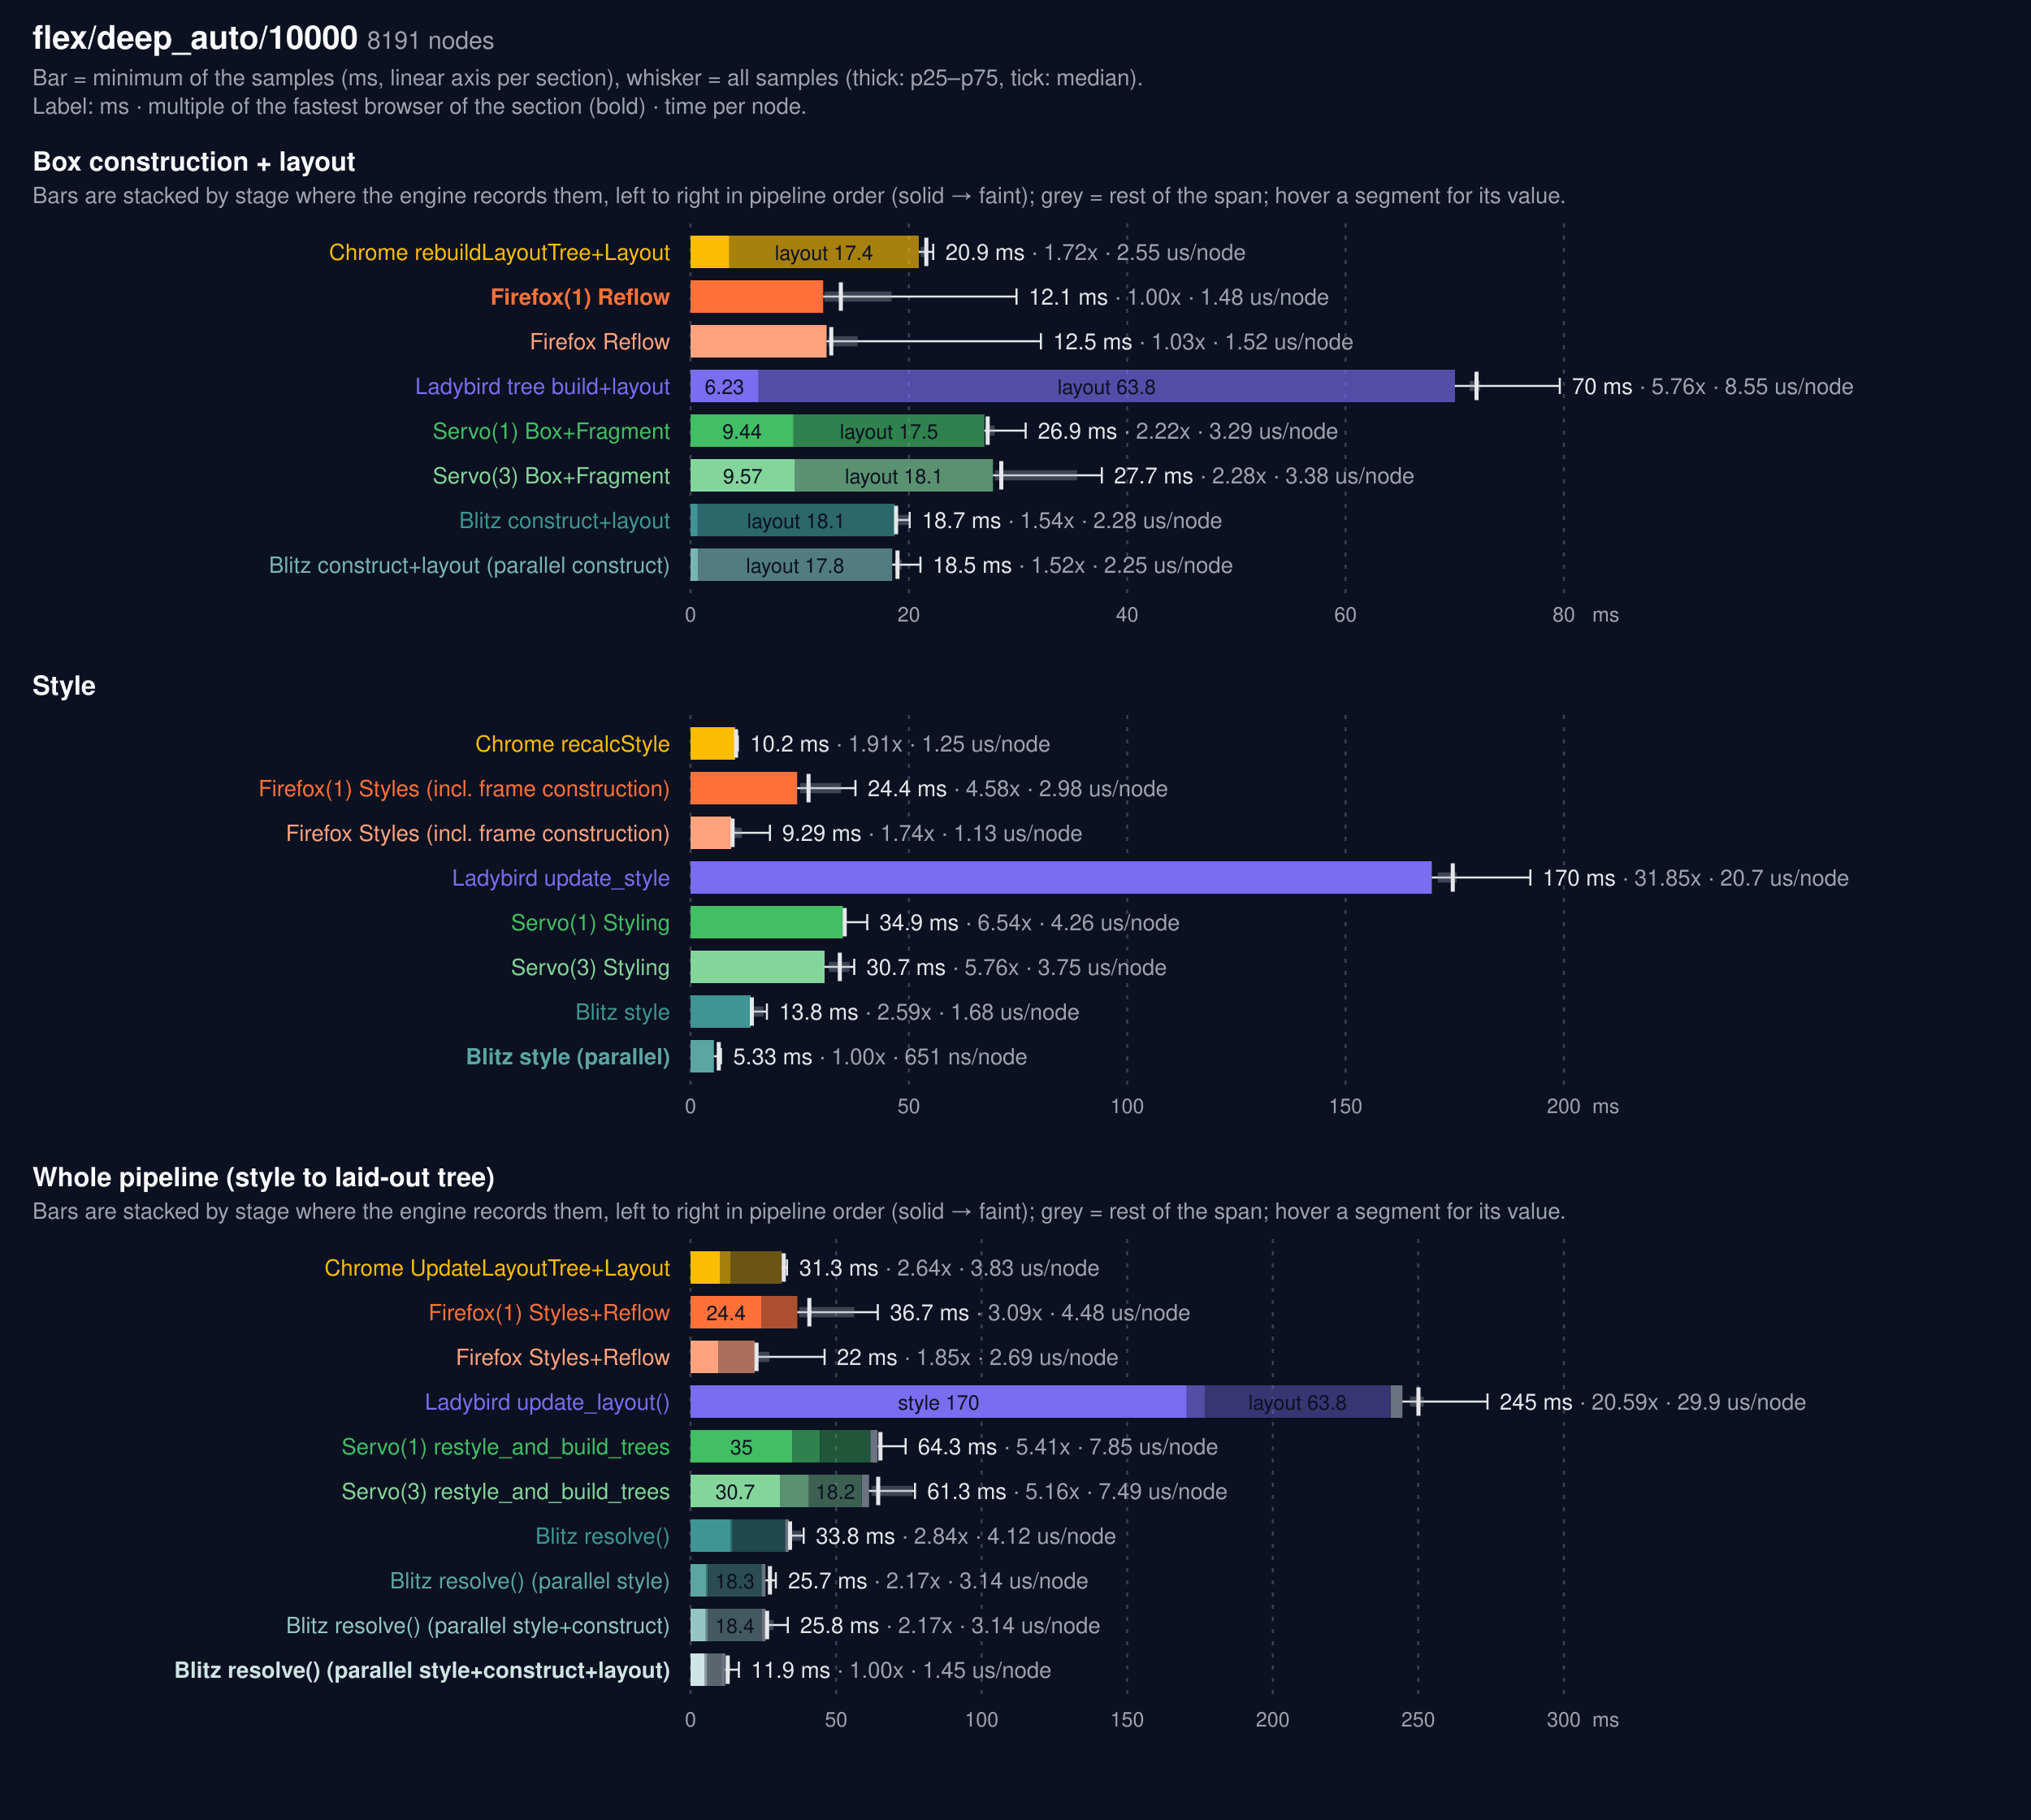
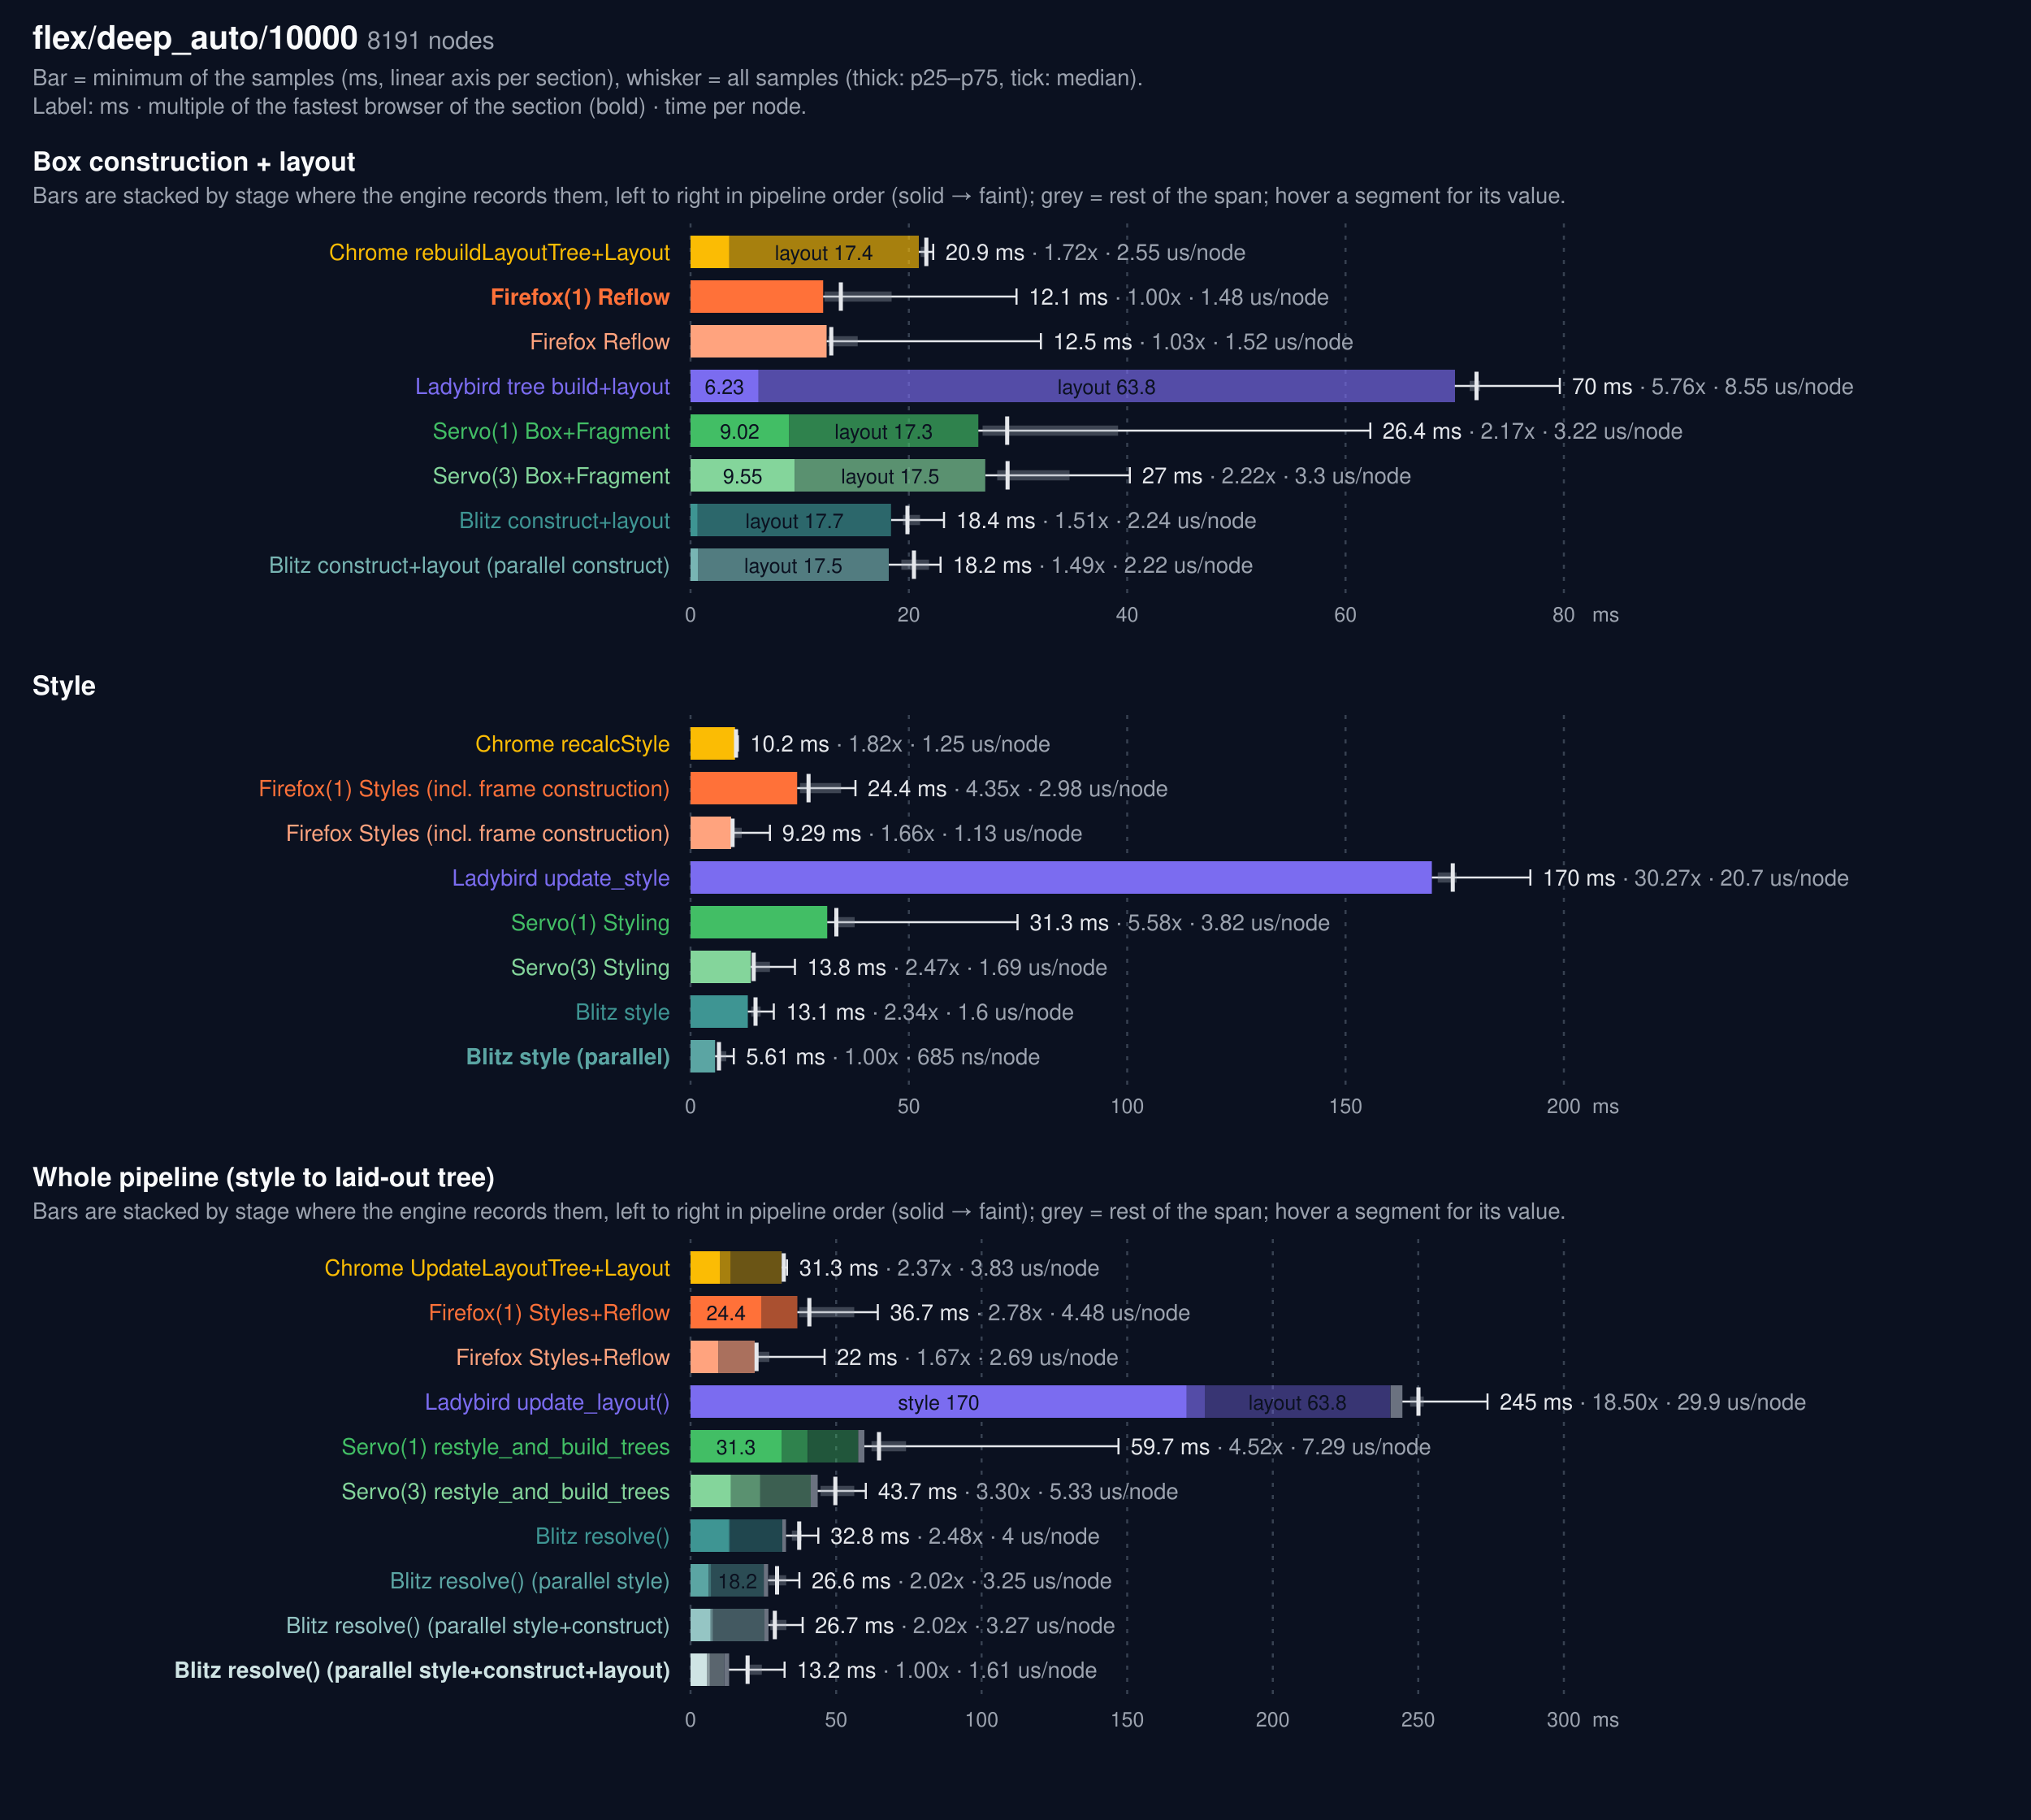
<svg xmlns="http://www.w3.org/2000/svg" width="1000" height="896" viewBox="0 0 1000 896" font-family="system-ui, -apple-system, Segoe UI, Helvetica, Arial, sans-serif">
  <rect width="1000" height="896" fill="#0b1120" />
  <text x="16" y="24" fill="#f9fafb" font-size="16" font-weight="600">flex/deep_auto/10000 <tspan fill="#9ca3af" font-size="12" font-weight="400">8191 nodes</tspan>
  </text>
  <text x="16" y="42" fill="#9ca3af" font-size="11">Bar = minimum of the samples (ms, linear axis per section), whisker = all samples (thick: p25–p75, tick: median).</text>
  <text x="16" y="56" fill="#9ca3af" font-size="11">Label: ms · multiple of the fastest browser of the section (bold) · time per node.</text>
  <text x="16" y="84" fill="#f9fafb" font-size="13" font-weight="600">Box construction + layout</text>
  <text x="16" y="100" fill="#9ca3af" font-size="11">Bars are stacked by stage where the engine records them, left to right in pipeline order (solid → faint); grey = rest of the span; hover a segment for its value.</text>
  <line x1="340.0" x2="340.0" y1="110" y2="292" stroke="#374151" stroke-dasharray="2 4" />
  <text x="340.0" y="306" fill="#9ca3af" font-size="10" text-anchor="middle">0</text>
  <line x1="447.5" x2="447.5" y1="110" y2="292" stroke="#374151" stroke-dasharray="2 4" />
  <text x="447.5" y="306" fill="#9ca3af" font-size="10" text-anchor="middle">20</text>
  <line x1="555.0" x2="555.0" y1="110" y2="292" stroke="#374151" stroke-dasharray="2 4" />
  <text x="555.0" y="306" fill="#9ca3af" font-size="10" text-anchor="middle">40</text>
  <line x1="662.5" x2="662.5" y1="110" y2="292" stroke="#374151" stroke-dasharray="2 4" />
  <text x="662.5" y="306" fill="#9ca3af" font-size="10" text-anchor="middle">60</text>
  <line x1="770.0" x2="770.0" y1="110" y2="292" stroke="#374151" stroke-dasharray="2 4" />
  <text x="770.0" y="306" fill="#9ca3af" font-size="10" text-anchor="middle">80</text>
  <text x="784" y="306" fill="#9ca3af" font-size="10">ms</text>
  <text x="330" y="128" fill="#FBBC04" font-size="11" text-anchor="end">Chrome rebuildLayoutTree+Layout</text>
  <rect x="340.0" y="116" width="19.1" height="16" fill="#FBBC04" opacity="1.0" />
  <rect x="359.1" y="116" width="93.3" height="16" fill="#FBBC04" opacity="0.65" />
  <text x="405.7" y="128" fill="#0b1120" font-size="10" text-anchor="middle">layout 17.4</text>
  <g stroke="#e5e7eb" fill="none">
    <line x1="452.4" y1="124.0" x2="459.5" y2="124.0" stroke-width="1" />
    <line x1="453.3" y1="124.0" x2="456.9" y2="124.0" stroke="#9ca3af" stroke-width="5" opacity="0.35" />
    <line x1="456.1" y1="117" x2="456.1" y2="131" stroke-width="2" />
    <line x1="459.5" y1="120" x2="459.5" y2="128" stroke-width="1" />
  </g>
  <text x="465.5" y="128" fill="#e5e7eb" font-size="11">20.9 ms <tspan fill="#9ca3af">· 1.72x · 2.55 us/node</tspan>
  </text>
  <text x="330" y="150" fill="#FF7139" font-size="11" text-anchor="end" font-weight="700">Firefox(1) Reflow</text>
  <rect x="340" y="138" width="65.3" height="16" fill="#FF7139" />
  <g stroke="#e5e7eb" fill="none">
    <line x1="405.3" y1="146.0" x2="500.5" y2="146.0" stroke-width="1" />
    <line x1="405.9" y1="146.0" x2="439.0" y2="146.0" stroke="#9ca3af" stroke-width="5" opacity="0.35" />
    <line x1="414.0" y1="139" x2="414.0" y2="153" stroke-width="2" />
    <line x1="500.5" y1="142" x2="500.5" y2="150" stroke-width="1" />
  </g>
  <text x="506.5" y="150" fill="#e5e7eb" font-size="11">12.1 ms <tspan fill="#9ca3af">· 1.00x · 1.48 us/node</tspan>
  </text>
  <text x="330" y="172" fill="#ffa37e" font-size="11" text-anchor="end">Firefox Reflow</text>
  <rect x="340" y="160" width="67.0" height="16" fill="#ffa37e" />
  <g stroke="#e5e7eb" fill="none">
    <line x1="407.0" y1="168.0" x2="512.5" y2="168.0" stroke-width="1" />
    <line x1="407.8" y1="168.0" x2="422.3" y2="168.0" stroke="#9ca3af" stroke-width="5" opacity="0.35" />
    <line x1="409.3" y1="161" x2="409.3" y2="175" stroke-width="2" />
    <line x1="512.5" y1="164" x2="512.5" y2="172" stroke-width="1" />
  </g>
  <text x="518.5" y="172" fill="#e5e7eb" font-size="11">12.5 ms <tspan fill="#9ca3af">· 1.03x · 1.52 us/node</tspan>
  </text>
  <text x="330" y="194" fill="#7B6CF0" font-size="11" text-anchor="end">Ladybird tree build+layout</text>
  <rect x="340.0" y="182" width="33.5" height="16" fill="#7B6CF0" opacity="1.0" />
  <text x="356.7" y="194" fill="#0b1120" font-size="10" text-anchor="middle">6.23</text>
  <rect x="373.5" y="182" width="342.9" height="16" fill="#7B6CF0" opacity="0.65" />
  <text x="544.9" y="194" fill="#0b1120" font-size="10" text-anchor="middle">layout 63.8</text>
  <g stroke="#e5e7eb" fill="none">
    <line x1="716.3" y1="190.0" x2="768.0" y2="190.0" stroke-width="1" />
    <line x1="723.6" y1="190.0" x2="728.8" y2="190.0" stroke="#9ca3af" stroke-width="5" opacity="0.35" />
    <line x1="727.0" y1="183" x2="727.0" y2="197" stroke-width="2" />
    <line x1="768.0" y1="186" x2="768.0" y2="194" stroke-width="1" />
  </g>
  <text x="774.0" y="194" fill="#e5e7eb" font-size="11">70 ms <tspan fill="#9ca3af">· 5.76x · 8.55 us/node</tspan>
  </text>
  <text x="330" y="216" fill="#42BE65" font-size="11" text-anchor="end">Servo(1) Box+Fragment</text>
-   <rect x="340.0" y="204" width="50.7" height="16" fill="#42BE65" opacity="1.0" />
-   <text x="365.4" y="216" fill="#0b1120" font-size="10" text-anchor="middle">9.44</text>
-   <rect x="390.7" y="204" width="94.0" height="16" fill="#42BE65" opacity="0.65" />
-   <text x="437.7" y="216" fill="#0b1120" font-size="10" text-anchor="middle">layout 17.5</text>
-   <g stroke="#e5e7eb" fill="none">
-     <line x1="484.7" y1="212.0" x2="505.0" y2="212.0" stroke-width="1" />
-     <line x1="485.3" y1="212.0" x2="489.7" y2="212.0" stroke="#9ca3af" stroke-width="5" opacity="0.35" />
-     <line x1="486.3" y1="205" x2="486.3" y2="219" stroke-width="2" />
-     <line x1="505.0" y1="208" x2="505.0" y2="216" stroke-width="1" />
-   </g>
-   <text x="511.0" y="216" fill="#e5e7eb" font-size="11">26.9 ms <tspan fill="#9ca3af">· 2.22x · 3.29 us/node</tspan>
+   <rect x="340.0" y="204" width="48.5" height="16" fill="#42BE65" opacity="1.0" />
+   <text x="364.2" y="216" fill="#0b1120" font-size="10" text-anchor="middle">9.02</text>
+   <rect x="388.5" y="204" width="93.2" height="16" fill="#42BE65" opacity="0.65" />
+   <text x="435.1" y="216" fill="#0b1120" font-size="10" text-anchor="middle">layout 17.3</text>
+   <g stroke="#e5e7eb" fill="none">
+     <line x1="481.7" y1="212.0" x2="674.7" y2="212.0" stroke-width="1" />
+     <line x1="483.8" y1="212.0" x2="550.5" y2="212.0" stroke="#9ca3af" stroke-width="5" opacity="0.35" />
+     <line x1="495.9" y1="205" x2="495.9" y2="219" stroke-width="2" />
+     <line x1="674.7" y1="208" x2="674.7" y2="216" stroke-width="1" />
+   </g>
+   <text x="680.7" y="216" fill="#e5e7eb" font-size="11">26.4 ms <tspan fill="#9ca3af">· 2.17x · 3.22 us/node</tspan>
  </text>
  <text x="330" y="238" fill="#84d59b" font-size="11" text-anchor="end">Servo(3) Box+Fragment</text>
-   <rect x="340.0" y="226" width="51.4" height="16" fill="#84d59b" opacity="1.0" />
-   <text x="365.7" y="238" fill="#0b1120" font-size="10" text-anchor="middle">9.57</text>
-   <rect x="391.4" y="226" width="97.5" height="16" fill="#84d59b" opacity="0.65" />
-   <text x="440.2" y="238" fill="#0b1120" font-size="10" text-anchor="middle">layout 18.1</text>
-   <g stroke="#e5e7eb" fill="none">
-     <line x1="488.9" y1="234.0" x2="542.5" y2="234.0" stroke-width="1" />
-     <line x1="489.8" y1="234.0" x2="530.3" y2="234.0" stroke="#9ca3af" stroke-width="5" opacity="0.35" />
-     <line x1="493.0" y1="227" x2="493.0" y2="241" stroke-width="2" />
-     <line x1="542.5" y1="230" x2="542.5" y2="238" stroke-width="1" />
-   </g>
-   <text x="548.5" y="238" fill="#e5e7eb" font-size="11">27.7 ms <tspan fill="#9ca3af">· 2.28x · 3.38 us/node</tspan>
+   <rect x="340.0" y="226" width="51.3" height="16" fill="#84d59b" opacity="1.0" />
+   <text x="365.7" y="238" fill="#0b1120" font-size="10" text-anchor="middle">9.55</text>
+   <rect x="391.3" y="226" width="93.8" height="16" fill="#84d59b" opacity="0.65" />
+   <text x="438.3" y="238" fill="#0b1120" font-size="10" text-anchor="middle">layout 17.5</text>
+   <g stroke="#e5e7eb" fill="none">
+     <line x1="485.2" y1="234.0" x2="556.3" y2="234.0" stroke-width="1" />
+     <line x1="491.0" y1="234.0" x2="526.6" y2="234.0" stroke="#9ca3af" stroke-width="5" opacity="0.35" />
+     <line x1="496.1" y1="227" x2="496.1" y2="241" stroke-width="2" />
+     <line x1="556.3" y1="230" x2="556.3" y2="238" stroke-width="1" />
+   </g>
+   <text x="562.3" y="238" fill="#e5e7eb" font-size="11">27 ms <tspan fill="#9ca3af">· 2.22x · 3.3 us/node</tspan>
  </text>
  <text x="330" y="260" fill="#3E9593" font-size="11" text-anchor="end">Blitz construct+layout</text>
  <rect x="340.0" y="248" width="3.5" height="16" fill="#3E9593" opacity="1.0" />
-   <rect x="343.5" y="248" width="97.0" height="16" fill="#3E9593" opacity="0.65" />
-   <text x="392.0" y="260" fill="#0b1120" font-size="10" text-anchor="middle">layout 18.1</text>
-   <g stroke="#e5e7eb" fill="none">
-     <line x1="440.5" y1="256.0" x2="447.9" y2="256.0" stroke-width="1" />
-     <line x1="440.9" y1="256.0" x2="447.4" y2="256.0" stroke="#9ca3af" stroke-width="5" opacity="0.35" />
-     <line x1="441.2" y1="249" x2="441.2" y2="263" stroke-width="2" />
-     <line x1="447.9" y1="252" x2="447.9" y2="260" stroke-width="1" />
-   </g>
-   <text x="453.9" y="260" fill="#e5e7eb" font-size="11">18.7 ms <tspan fill="#9ca3af">· 1.54x · 2.28 us/node</tspan>
+   <rect x="343.5" y="248" width="95.2" height="16" fill="#3E9593" opacity="0.65" />
+   <text x="391.2" y="260" fill="#0b1120" font-size="10" text-anchor="middle">layout 17.7</text>
+   <g stroke="#e5e7eb" fill="none">
+     <line x1="438.8" y1="256.0" x2="464.8" y2="256.0" stroke-width="1" />
+     <line x1="444.6" y1="256.0" x2="453.0" y2="256.0" stroke="#9ca3af" stroke-width="5" opacity="0.35" />
+     <line x1="446.8" y1="249" x2="446.8" y2="263" stroke-width="2" />
+     <line x1="464.8" y1="252" x2="464.8" y2="260" stroke-width="1" />
+   </g>
+   <text x="470.8" y="260" fill="#e5e7eb" font-size="11">18.4 ms <tspan fill="#9ca3af">· 1.51x · 2.24 us/node</tspan>
  </text>
  <text x="330" y="282" fill="#78b5b3" font-size="11" text-anchor="end">Blitz construct+layout (parallel construct)</text>
-   <rect x="340.0" y="270" width="3.7" height="16" fill="#78b5b3" opacity="1.0" />
-   <rect x="343.7" y="270" width="95.6" height="16" fill="#78b5b3" opacity="0.65" />
-   <text x="391.5" y="282" fill="#0b1120" font-size="10" text-anchor="middle">layout 17.8</text>
-   <g stroke="#e5e7eb" fill="none">
-     <line x1="439.3" y1="278.0" x2="453.2" y2="278.0" stroke-width="1" />
-     <line x1="440.7" y1="278.0" x2="444.0" y2="278.0" stroke="#9ca3af" stroke-width="5" opacity="0.35" />
-     <line x1="441.9" y1="271" x2="441.9" y2="285" stroke-width="2" />
-     <line x1="453.2" y1="274" x2="453.2" y2="282" stroke-width="1" />
-   </g>
-   <text x="459.2" y="282" fill="#e5e7eb" font-size="11">18.5 ms <tspan fill="#9ca3af">· 1.52x · 2.25 us/node</tspan>
+   <rect x="340.0" y="270" width="3.6" height="16" fill="#78b5b3" opacity="1.0" />
+   <rect x="343.6" y="270" width="94.0" height="16" fill="#78b5b3" opacity="0.65" />
+   <text x="390.6" y="282" fill="#0b1120" font-size="10" text-anchor="middle">layout 17.5</text>
+   <g stroke="#e5e7eb" fill="none">
+     <line x1="437.6" y1="278.0" x2="463.1" y2="278.0" stroke-width="1" />
+     <line x1="443.8" y1="278.0" x2="457.4" y2="278.0" stroke="#9ca3af" stroke-width="5" opacity="0.35" />
+     <line x1="450.0" y1="271" x2="450.0" y2="285" stroke-width="2" />
+     <line x1="463.1" y1="274" x2="463.1" y2="282" stroke-width="1" />
+   </g>
+   <text x="469.1" y="282" fill="#e5e7eb" font-size="11">18.2 ms <tspan fill="#9ca3af">· 1.49x · 2.22 us/node</tspan>
  </text>
  <text x="16" y="342" fill="#f9fafb" font-size="13" font-weight="600">Style</text>
  <line x1="340.0" x2="340.0" y1="352" y2="534" stroke="#374151" stroke-dasharray="2 4" />
  <text x="340.0" y="548" fill="#9ca3af" font-size="10" text-anchor="middle">0</text>
  <line x1="447.5" x2="447.5" y1="352" y2="534" stroke="#374151" stroke-dasharray="2 4" />
  <text x="447.5" y="548" fill="#9ca3af" font-size="10" text-anchor="middle">50</text>
  <line x1="555.0" x2="555.0" y1="352" y2="534" stroke="#374151" stroke-dasharray="2 4" />
  <text x="555.0" y="548" fill="#9ca3af" font-size="10" text-anchor="middle">100</text>
  <line x1="662.5" x2="662.5" y1="352" y2="534" stroke="#374151" stroke-dasharray="2 4" />
  <text x="662.5" y="548" fill="#9ca3af" font-size="10" text-anchor="middle">150</text>
  <line x1="770.0" x2="770.0" y1="352" y2="534" stroke="#374151" stroke-dasharray="2 4" />
  <text x="770.0" y="548" fill="#9ca3af" font-size="10" text-anchor="middle">200</text>
  <text x="784" y="548" fill="#9ca3af" font-size="10">ms</text>
  <text x="330" y="370" fill="#FBBC04" font-size="11" text-anchor="end">Chrome recalcStyle</text>
  <rect x="340" y="358" width="21.9" height="16" fill="#FBBC04" />
  <g stroke="#e5e7eb" fill="none">
    <line x1="361.9" y1="366.0" x2="363.3" y2="366.0" stroke-width="1" />
    <line x1="362.3" y1="366.0" x2="362.5" y2="366.0" stroke="#9ca3af" stroke-width="5" opacity="0.35" />
    <line x1="362.4" y1="359" x2="362.4" y2="373" stroke-width="2" />
    <line x1="363.3" y1="362" x2="363.3" y2="370" stroke-width="1" />
  </g>
-   <text x="369.3" y="370" fill="#e5e7eb" font-size="11">10.2 ms <tspan fill="#9ca3af">· 1.91x · 1.25 us/node</tspan>
+   <text x="369.3" y="370" fill="#e5e7eb" font-size="11">10.2 ms <tspan fill="#9ca3af">· 1.82x · 1.25 us/node</tspan>
  </text>
  <text x="330" y="392" fill="#FF7139" font-size="11" text-anchor="end">Firefox(1) Styles (incl. frame construction)</text>
  <rect x="340" y="380" width="52.5" height="16" fill="#FF7139" />
  <g stroke="#e5e7eb" fill="none">
    <line x1="392.5" y1="388.0" x2="421.2" y2="388.0" stroke-width="1" />
    <line x1="393.9" y1="388.0" x2="414.1" y2="388.0" stroke="#9ca3af" stroke-width="5" opacity="0.35" />
    <line x1="398.1" y1="381" x2="398.1" y2="395" stroke-width="2" />
    <line x1="421.2" y1="384" x2="421.2" y2="392" stroke-width="1" />
  </g>
-   <text x="427.2" y="392" fill="#e5e7eb" font-size="11">24.4 ms <tspan fill="#9ca3af">· 4.58x · 2.98 us/node</tspan>
+   <text x="427.2" y="392" fill="#e5e7eb" font-size="11">24.4 ms <tspan fill="#9ca3af">· 4.35x · 2.98 us/node</tspan>
  </text>
  <text x="330" y="414" fill="#ffa37e" font-size="11" text-anchor="end">Firefox Styles (incl. frame construction)</text>
  <rect x="340" y="402" width="20.0" height="16" fill="#ffa37e" />
  <g stroke="#e5e7eb" fill="none">
    <line x1="360.0" y1="410.0" x2="379.1" y2="410.0" stroke-width="1" />
    <line x1="360.6" y1="410.0" x2="365.2" y2="410.0" stroke="#9ca3af" stroke-width="5" opacity="0.35" />
    <line x1="360.7" y1="403" x2="360.7" y2="417" stroke-width="2" />
    <line x1="379.1" y1="406" x2="379.1" y2="414" stroke-width="1" />
  </g>
-   <text x="385.1" y="414" fill="#e5e7eb" font-size="11">9.29 ms <tspan fill="#9ca3af">· 1.74x · 1.13 us/node</tspan>
+   <text x="385.1" y="414" fill="#e5e7eb" font-size="11">9.29 ms <tspan fill="#9ca3af">· 1.66x · 1.13 us/node</tspan>
  </text>
  <text x="330" y="436" fill="#7B6CF0" font-size="11" text-anchor="end">Ladybird update_style</text>
  <rect x="340" y="424" width="365.0" height="16" fill="#7B6CF0" />
  <g stroke="#e5e7eb" fill="none">
    <line x1="705.0" y1="432.0" x2="753.5" y2="432.0" stroke-width="1" />
    <line x1="707.9" y1="432.0" x2="717.2" y2="432.0" stroke="#9ca3af" stroke-width="5" opacity="0.35" />
    <line x1="715.3" y1="425" x2="715.3" y2="439" stroke-width="2" />
    <line x1="753.5" y1="428" x2="753.5" y2="436" stroke-width="1" />
  </g>
-   <text x="759.5" y="436" fill="#e5e7eb" font-size="11">170 ms <tspan fill="#9ca3af">· 31.85x · 20.7 us/node</tspan>
+   <text x="759.5" y="436" fill="#e5e7eb" font-size="11">170 ms <tspan fill="#9ca3af">· 30.27x · 20.7 us/node</tspan>
  </text>
  <text x="330" y="458" fill="#42BE65" font-size="11" text-anchor="end">Servo(1) Styling</text>
-   <rect x="340" y="446" width="75.0" height="16" fill="#42BE65" />
-   <g stroke="#e5e7eb" fill="none">
-     <line x1="415.0" y1="454.0" x2="427.0" y2="454.0" stroke-width="1" />
-     <line x1="415.7" y1="454.0" x2="416.3" y2="454.0" stroke="#9ca3af" stroke-width="5" opacity="0.35" />
-     <line x1="415.9" y1="447" x2="415.9" y2="461" stroke-width="2" />
-     <line x1="427.0" y1="450" x2="427.0" y2="458" stroke-width="1" />
-   </g>
-   <text x="433.0" y="458" fill="#e5e7eb" font-size="11">34.9 ms <tspan fill="#9ca3af">· 6.54x · 4.26 us/node</tspan>
+   <rect x="340" y="446" width="67.3" height="16" fill="#42BE65" />
+   <g stroke="#e5e7eb" fill="none">
+     <line x1="407.3" y1="454.0" x2="501.0" y2="454.0" stroke-width="1" />
+     <line x1="410.6" y1="454.0" x2="420.8" y2="454.0" stroke="#9ca3af" stroke-width="5" opacity="0.35" />
+     <line x1="411.8" y1="447" x2="411.8" y2="461" stroke-width="2" />
+     <line x1="501.0" y1="450" x2="501.0" y2="458" stroke-width="1" />
+   </g>
+   <text x="507.0" y="458" fill="#e5e7eb" font-size="11">31.3 ms <tspan fill="#9ca3af">· 5.58x · 3.82 us/node</tspan>
  </text>
  <text x="330" y="480" fill="#84d59b" font-size="11" text-anchor="end">Servo(3) Styling</text>
-   <rect x="340" y="468" width="66.0" height="16" fill="#84d59b" />
-   <g stroke="#e5e7eb" fill="none">
-     <line x1="406.0" y1="476.0" x2="420.6" y2="476.0" stroke-width="1" />
-     <line x1="408.1" y1="476.0" x2="418.3" y2="476.0" stroke="#9ca3af" stroke-width="5" opacity="0.35" />
-     <line x1="413.5" y1="469" x2="413.5" y2="483" stroke-width="2" />
-     <line x1="420.6" y1="472" x2="420.6" y2="480" stroke-width="1" />
-   </g>
-   <text x="426.6" y="480" fill="#e5e7eb" font-size="11">30.7 ms <tspan fill="#9ca3af">· 5.76x · 3.75 us/node</tspan>
+   <rect x="340" y="468" width="29.7" height="16" fill="#84d59b" />
+   <g stroke="#e5e7eb" fill="none">
+     <line x1="369.7" y1="476.0" x2="391.4" y2="476.0" stroke-width="1" />
+     <line x1="370.9" y1="476.0" x2="379.1" y2="476.0" stroke="#9ca3af" stroke-width="5" opacity="0.35" />
+     <line x1="371.1" y1="469" x2="371.1" y2="483" stroke-width="2" />
+     <line x1="391.4" y1="472" x2="391.4" y2="480" stroke-width="1" />
+   </g>
+   <text x="397.4" y="480" fill="#e5e7eb" font-size="11">13.8 ms <tspan fill="#9ca3af">· 2.47x · 1.69 us/node</tspan>
  </text>
  <text x="330" y="502" fill="#3E9593" font-size="11" text-anchor="end">Blitz style</text>
-   <rect x="340" y="490" width="29.6" height="16" fill="#3E9593" />
-   <g stroke="#e5e7eb" fill="none">
-     <line x1="369.6" y1="498.0" x2="377.6" y2="498.0" stroke-width="1" />
-     <line x1="370.0" y1="498.0" x2="376.0" y2="498.0" stroke="#9ca3af" stroke-width="5" opacity="0.35" />
-     <line x1="370.2" y1="491" x2="370.2" y2="505" stroke-width="2" />
-     <line x1="377.6" y1="494" x2="377.6" y2="502" stroke-width="1" />
-   </g>
-   <text x="383.6" y="502" fill="#e5e7eb" font-size="11">13.8 ms <tspan fill="#9ca3af">· 2.59x · 1.68 us/node</tspan>
+   <rect x="340" y="490" width="28.2" height="16" fill="#3E9593" />
+   <g stroke="#e5e7eb" fill="none">
+     <line x1="368.2" y1="498.0" x2="381.0" y2="498.0" stroke-width="1" />
+     <line x1="369.9" y1="498.0" x2="374.5" y2="498.0" stroke="#9ca3af" stroke-width="5" opacity="0.35" />
+     <line x1="372.0" y1="491" x2="372.0" y2="505" stroke-width="2" />
+     <line x1="381.0" y1="494" x2="381.0" y2="502" stroke-width="1" />
+   </g>
+   <text x="387.0" y="502" fill="#e5e7eb" font-size="11">13.1 ms <tspan fill="#9ca3af">· 2.34x · 1.6 us/node</tspan>
  </text>
  <text x="330" y="524" fill="#5ba5a3" font-size="11" text-anchor="end" font-weight="700">Blitz style (parallel)</text>
-   <rect x="340" y="512" width="11.5" height="16" fill="#5ba5a3" />
-   <g stroke="#e5e7eb" fill="none">
-     <line x1="351.5" y1="520.0" x2="355.0" y2="520.0" stroke-width="1" />
-     <line x1="352.8" y1="520.0" x2="354.9" y2="520.0" stroke="#9ca3af" stroke-width="5" opacity="0.35" />
-     <line x1="353.9" y1="513" x2="353.9" y2="527" stroke-width="2" />
-     <line x1="355.0" y1="516" x2="355.0" y2="524" stroke-width="1" />
-   </g>
-   <text x="361.0" y="524" fill="#e5e7eb" font-size="11">5.33 ms <tspan fill="#9ca3af">· 1.00x · 651 ns/node</tspan>
+   <rect x="340" y="512" width="12.1" height="16" fill="#5ba5a3" />
+   <g stroke="#e5e7eb" fill="none">
+     <line x1="352.1" y1="520.0" x2="361.3" y2="520.0" stroke-width="1" />
+     <line x1="353.4" y1="520.0" x2="357.6" y2="520.0" stroke="#9ca3af" stroke-width="5" opacity="0.35" />
+     <line x1="354.0" y1="513" x2="354.0" y2="527" stroke-width="2" />
+     <line x1="361.3" y1="516" x2="361.3" y2="524" stroke-width="1" />
+   </g>
+   <text x="367.3" y="524" fill="#e5e7eb" font-size="11">5.61 ms <tspan fill="#9ca3af">· 1.00x · 685 ns/node</tspan>
  </text>
  <text x="16" y="584" fill="#f9fafb" font-size="13" font-weight="600">Whole pipeline (style to laid-out tree)</text>
  <text x="16" y="600" fill="#9ca3af" font-size="11">Bars are stacked by stage where the engine records them, left to right in pipeline order (solid → faint); grey = rest of the span; hover a segment for its value.</text>
  <line x1="340.0" x2="340.0" y1="610" y2="836" stroke="#374151" stroke-dasharray="2 4" />
  <text x="340.0" y="850" fill="#9ca3af" font-size="10" text-anchor="middle">0</text>
  <line x1="411.7" x2="411.7" y1="610" y2="836" stroke="#374151" stroke-dasharray="2 4" />
  <text x="411.7" y="850" fill="#9ca3af" font-size="10" text-anchor="middle">50</text>
  <line x1="483.3" x2="483.3" y1="610" y2="836" stroke="#374151" stroke-dasharray="2 4" />
  <text x="483.3" y="850" fill="#9ca3af" font-size="10" text-anchor="middle">100</text>
  <line x1="555.0" x2="555.0" y1="610" y2="836" stroke="#374151" stroke-dasharray="2 4" />
  <text x="555.0" y="850" fill="#9ca3af" font-size="10" text-anchor="middle">150</text>
  <line x1="626.7" x2="626.7" y1="610" y2="836" stroke="#374151" stroke-dasharray="2 4" />
  <text x="626.7" y="850" fill="#9ca3af" font-size="10" text-anchor="middle">200</text>
  <line x1="698.3" x2="698.3" y1="610" y2="836" stroke="#374151" stroke-dasharray="2 4" />
  <text x="698.3" y="850" fill="#9ca3af" font-size="10" text-anchor="middle">250</text>
  <line x1="770.0" x2="770.0" y1="610" y2="836" stroke="#374151" stroke-dasharray="2 4" />
  <text x="770.0" y="850" fill="#9ca3af" font-size="10" text-anchor="middle">300</text>
  <text x="784" y="850" fill="#9ca3af" font-size="10">ms</text>
  <text x="330" y="628" fill="#FBBC04" font-size="11" text-anchor="end">Chrome UpdateLayoutTree+Layout</text>
  <rect x="340.0" y="616" width="14.6" height="16" fill="#FBBC04" opacity="1.0" />
  <rect x="354.6" y="616" width="5.1" height="16" fill="#FBBC04" opacity="0.65" />
  <rect x="359.7" y="616" width="25.1" height="16" fill="#FBBC04" opacity="0.4" />
  <rect x="384.8" y="616" width="0.1" height="16" fill="#6b7280" opacity="1.0" />
  <g stroke="#e5e7eb" fill="none">
    <line x1="384.9" y1="624.0" x2="387.5" y2="624.0" stroke-width="1" />
    <line x1="385.2" y1="624.0" x2="386.1" y2="624.0" stroke="#9ca3af" stroke-width="5" opacity="0.35" />
    <line x1="385.9" y1="617" x2="385.9" y2="631" stroke-width="2" />
    <line x1="387.5" y1="620" x2="387.5" y2="628" stroke-width="1" />
  </g>
-   <text x="393.5" y="628" fill="#e5e7eb" font-size="11">31.3 ms <tspan fill="#9ca3af">· 2.64x · 3.83 us/node</tspan>
+   <text x="393.5" y="628" fill="#e5e7eb" font-size="11">31.3 ms <tspan fill="#9ca3af">· 2.37x · 3.83 us/node</tspan>
  </text>
  <text x="330" y="650" fill="#FF7139" font-size="11" text-anchor="end">Firefox(1) Styles+Reflow</text>
  <rect x="340.0" y="638" width="35.0" height="16" fill="#FF7139" opacity="1.0" />
  <text x="357.5" y="650" fill="#0b1120" font-size="10" text-anchor="middle">24.4</text>
  <rect x="375.0" y="638" width="17.6" height="16" fill="#FF7139" opacity="0.65" />
  <g stroke="#e5e7eb" fill="none">
    <line x1="392.6" y1="646.0" x2="432.2" y2="646.0" stroke-width="1" />
    <line x1="393.5" y1="646.0" x2="420.6" y2="646.0" stroke="#9ca3af" stroke-width="5" opacity="0.35" />
    <line x1="398.5" y1="639" x2="398.5" y2="653" stroke-width="2" />
    <line x1="432.2" y1="642" x2="432.2" y2="650" stroke-width="1" />
  </g>
-   <text x="438.2" y="650" fill="#e5e7eb" font-size="11">36.7 ms <tspan fill="#9ca3af">· 3.09x · 4.48 us/node</tspan>
+   <text x="438.2" y="650" fill="#e5e7eb" font-size="11">36.7 ms <tspan fill="#9ca3af">· 2.78x · 4.48 us/node</tspan>
  </text>
  <text x="330" y="672" fill="#ffa37e" font-size="11" text-anchor="end">Firefox Styles+Reflow</text>
  <rect x="340.0" y="660" width="13.7" height="16" fill="#ffa37e" opacity="1.0" />
  <rect x="353.7" y="660" width="17.9" height="16" fill="#ffa37e" opacity="0.65" />
  <g stroke="#e5e7eb" fill="none">
    <line x1="371.6" y1="668.0" x2="406.0" y2="668.0" stroke-width="1" />
    <line x1="371.8" y1="668.0" x2="378.8" y2="668.0" stroke="#9ca3af" stroke-width="5" opacity="0.35" />
    <line x1="372.5" y1="661" x2="372.5" y2="675" stroke-width="2" />
    <line x1="406.0" y1="664" x2="406.0" y2="672" stroke-width="1" />
  </g>
-   <text x="412.0" y="672" fill="#e5e7eb" font-size="11">22 ms <tspan fill="#9ca3af">· 1.85x · 2.69 us/node</tspan>
+   <text x="412.0" y="672" fill="#e5e7eb" font-size="11">22 ms <tspan fill="#9ca3af">· 1.67x · 2.69 us/node</tspan>
  </text>
  <text x="330" y="694" fill="#7B6CF0" font-size="11" text-anchor="end">Ladybird update_layout()</text>
  <rect x="340.0" y="682" width="244.3" height="16" fill="#7B6CF0" opacity="1.0" />
  <text x="462.2" y="694" fill="#0b1120" font-size="10" text-anchor="middle">style 170</text>
  <rect x="584.3" y="682" width="8.9" height="16" fill="#7B6CF0" opacity="0.65" />
  <rect x="593.2" y="682" width="91.4" height="16" fill="#7B6CF0" opacity="0.4" />
  <text x="638.9" y="694" fill="#0b1120" font-size="10" text-anchor="middle">layout 63.8</text>
  <rect x="684.7" y="682" width="5.8" height="16" fill="#6b7280" opacity="1.0" />
  <g stroke="#e5e7eb" fill="none">
    <line x1="690.5" y1="690.0" x2="732.4" y2="690.0" stroke-width="1" />
    <line x1="694.3" y1="690.0" x2="701.0" y2="690.0" stroke="#9ca3af" stroke-width="5" opacity="0.35" />
    <line x1="698.4" y1="683" x2="698.4" y2="697" stroke-width="2" />
    <line x1="732.4" y1="686" x2="732.4" y2="694" stroke-width="1" />
  </g>
-   <text x="738.4" y="694" fill="#e5e7eb" font-size="11">245 ms <tspan fill="#9ca3af">· 20.59x · 29.9 us/node</tspan>
+   <text x="738.4" y="694" fill="#e5e7eb" font-size="11">245 ms <tspan fill="#9ca3af">· 18.50x · 29.9 us/node</tspan>
  </text>
  <text x="330" y="716" fill="#42BE65" font-size="11" text-anchor="end">Servo(1) restyle_and_build_trees</text>
-   <rect x="340.0" y="704" width="50.1" height="16" fill="#42BE65" opacity="1.0" />
-   <text x="365.1" y="716" fill="#0b1120" font-size="10" text-anchor="middle">35</text>
-   <rect x="390.1" y="704" width="13.5" height="16" fill="#42BE65" opacity="0.65" />
-   <rect x="403.7" y="704" width="25.1" height="16" fill="#42BE65" opacity="0.4" />
-   <rect x="428.7" y="704" width="3.4" height="16" fill="#6b7280" opacity="1.0" />
-   <g stroke="#e5e7eb" fill="none">
-     <line x1="432.2" y1="712.0" x2="445.9" y2="712.0" stroke-width="1" />
-     <line x1="432.9" y1="712.0" x2="434.1" y2="712.0" stroke="#9ca3af" stroke-width="5" opacity="0.35" />
-     <line x1="433.5" y1="705" x2="433.5" y2="719" stroke-width="2" />
-     <line x1="445.9" y1="708" x2="445.9" y2="716" stroke-width="1" />
-   </g>
-   <text x="451.9" y="716" fill="#e5e7eb" font-size="11">64.3 ms <tspan fill="#9ca3af">· 5.41x · 7.85 us/node</tspan>
+   <rect x="340.0" y="704" width="44.8" height="16" fill="#42BE65" opacity="1.0" />
+   <text x="362.4" y="716" fill="#0b1120" font-size="10" text-anchor="middle">31.3</text>
+   <rect x="384.8" y="704" width="12.9" height="16" fill="#42BE65" opacity="0.65" />
+   <rect x="397.8" y="704" width="24.9" height="16" fill="#42BE65" opacity="0.4" />
+   <rect x="422.6" y="704" width="3.0" height="16" fill="#6b7280" opacity="1.0" />
+   <g stroke="#e5e7eb" fill="none">
+     <line x1="425.6" y1="712.0" x2="550.7" y2="712.0" stroke-width="1" />
+     <line x1="429.1" y1="712.0" x2="446.1" y2="712.0" stroke="#9ca3af" stroke-width="5" opacity="0.35" />
+     <line x1="432.8" y1="705" x2="432.8" y2="719" stroke-width="2" />
+     <line x1="550.7" y1="708" x2="550.7" y2="716" stroke-width="1" />
+   </g>
+   <text x="556.7" y="716" fill="#e5e7eb" font-size="11">59.7 ms <tspan fill="#9ca3af">· 4.52x · 7.29 us/node</tspan>
  </text>
  <text x="330" y="738" fill="#84d59b" font-size="11" text-anchor="end">Servo(3) restyle_and_build_trees</text>
-   <rect x="340.0" y="726" width="44.0" height="16" fill="#84d59b" opacity="1.0" />
-   <text x="362.0" y="738" fill="#0b1120" font-size="10" text-anchor="middle">30.7</text>
-   <rect x="384.0" y="726" width="14.2" height="16" fill="#84d59b" opacity="0.65" />
-   <rect x="398.2" y="726" width="26.0" height="16" fill="#84d59b" opacity="0.4" />
-   <text x="411.3" y="738" fill="#0b1120" font-size="10" text-anchor="middle">18.2</text>
-   <rect x="424.3" y="726" width="3.6" height="16" fill="#6b7280" opacity="1.0" />
-   <g stroke="#e5e7eb" fill="none">
-     <line x1="427.9" y1="734.0" x2="450.5" y2="734.0" stroke-width="1" />
-     <line x1="429.1" y1="734.0" x2="449.4" y2="734.0" stroke="#9ca3af" stroke-width="5" opacity="0.35" />
-     <line x1="432.4" y1="727" x2="432.4" y2="741" stroke-width="2" />
-     <line x1="450.5" y1="730" x2="450.5" y2="738" stroke-width="1" />
-   </g>
-   <text x="456.5" y="738" fill="#e5e7eb" font-size="11">61.3 ms <tspan fill="#9ca3af">· 5.16x · 7.49 us/node</tspan>
+   <rect x="340.0" y="726" width="19.9" height="16" fill="#84d59b" opacity="1.0" />
+   <rect x="359.9" y="726" width="14.4" height="16" fill="#84d59b" opacity="0.65" />
+   <rect x="374.3" y="726" width="24.9" height="16" fill="#84d59b" opacity="0.4" />
+   <rect x="399.2" y="726" width="3.4" height="16" fill="#6b7280" opacity="1.0" />
+   <g stroke="#e5e7eb" fill="none">
+     <line x1="402.6" y1="734.0" x2="426.3" y2="734.0" stroke-width="1" />
+     <line x1="404.0" y1="734.0" x2="420.6" y2="734.0" stroke="#9ca3af" stroke-width="5" opacity="0.35" />
+     <line x1="411.3" y1="727" x2="411.3" y2="741" stroke-width="2" />
+     <line x1="426.3" y1="730" x2="426.3" y2="738" stroke-width="1" />
+   </g>
+   <text x="432.3" y="738" fill="#e5e7eb" font-size="11">43.7 ms <tspan fill="#9ca3af">· 3.30x · 5.33 us/node</tspan>
  </text>
  <text x="330" y="760" fill="#3E9593" font-size="11" text-anchor="end">Blitz resolve()</text>
-   <rect x="340.0" y="748" width="19.8" height="16" fill="#3E9593" opacity="1.0" />
-   <rect x="359.8" y="748" width="0.9" height="16" fill="#3E9593" opacity="0.65" />
-   <rect x="360.7" y="748" width="25.9" height="16" fill="#3E9593" opacity="0.4" />
-   <rect x="386.6" y="748" width="1.8" height="16" fill="#6b7280" opacity="1.0" />
-   <g stroke="#e5e7eb" fill="none">
-     <line x1="388.4" y1="756.0" x2="395.7" y2="756.0" stroke-width="1" />
-     <line x1="388.7" y1="756.0" x2="394.6" y2="756.0" stroke="#9ca3af" stroke-width="5" opacity="0.35" />
-     <line x1="389.0" y1="749" x2="389.0" y2="763" stroke-width="2" />
-     <line x1="395.7" y1="752" x2="395.7" y2="760" stroke-width="1" />
-   </g>
-   <text x="401.7" y="760" fill="#e5e7eb" font-size="11">33.8 ms <tspan fill="#9ca3af">· 2.84x · 4.12 us/node</tspan>
+   <rect x="340.0" y="748" width="18.8" height="16" fill="#3E9593" opacity="1.0" />
+   <rect x="358.8" y="748" width="0.9" height="16" fill="#3E9593" opacity="0.65" />
+   <rect x="359.8" y="748" width="25.4" height="16" fill="#3E9593" opacity="0.4" />
+   <rect x="385.2" y="748" width="1.8" height="16" fill="#6b7280" opacity="1.0" />
+   <g stroke="#e5e7eb" fill="none">
+     <line x1="387.0" y1="756.0" x2="402.9" y2="756.0" stroke-width="1" />
+     <line x1="389.9" y1="756.0" x2="394.8" y2="756.0" stroke="#9ca3af" stroke-width="5" opacity="0.35" />
+     <line x1="393.5" y1="749" x2="393.5" y2="763" stroke-width="2" />
+     <line x1="402.9" y1="752" x2="402.9" y2="760" stroke-width="1" />
+   </g>
+   <text x="408.9" y="760" fill="#e5e7eb" font-size="11">32.8 ms <tspan fill="#9ca3af">· 2.48x · 4 us/node</tspan>
  </text>
  <text x="330" y="782" fill="#5ba5a3" font-size="11" text-anchor="end">Blitz resolve() (parallel style)</text>
-   <rect x="340.0" y="770" width="7.6" height="16" fill="#5ba5a3" opacity="1.0" />
-   <rect x="347.6" y="770" width="1.0" height="16" fill="#5ba5a3" opacity="0.65" />
-   <rect x="348.7" y="770" width="26.3" height="16" fill="#5ba5a3" opacity="0.4" />
-   <text x="361.8" y="782" fill="#0b1120" font-size="10" text-anchor="middle">18.3</text>
-   <rect x="375.0" y="770" width="1.9" height="16" fill="#6b7280" opacity="1.0" />
-   <g stroke="#e5e7eb" fill="none">
-     <line x1="376.9" y1="778.0" x2="382.0" y2="778.0" stroke-width="1" />
-     <line x1="378.5" y1="778.0" x2="380.0" y2="778.0" stroke="#9ca3af" stroke-width="5" opacity="0.35" />
-     <line x1="379.1" y1="771" x2="379.1" y2="785" stroke-width="2" />
-     <line x1="382.0" y1="774" x2="382.0" y2="782" stroke-width="1" />
-   </g>
-   <text x="388.0" y="782" fill="#e5e7eb" font-size="11">25.7 ms <tspan fill="#9ca3af">· 2.17x · 3.14 us/node</tspan>
+   <rect x="340.0" y="770" width="8.9" height="16" fill="#5ba5a3" opacity="1.0" />
+   <rect x="348.9" y="770" width="1.2" height="16" fill="#5ba5a3" opacity="0.65" />
+   <rect x="350.1" y="770" width="26.1" height="16" fill="#5ba5a3" opacity="0.4" />
+   <text x="363.1" y="782" fill="#0b1120" font-size="10" text-anchor="middle">18.2</text>
+   <rect x="376.1" y="770" width="2.1" height="16" fill="#6b7280" opacity="1.0" />
+   <g stroke="#e5e7eb" fill="none">
+     <line x1="378.2" y1="778.0" x2="393.6" y2="778.0" stroke-width="1" />
+     <line x1="378.6" y1="778.0" x2="387.1" y2="778.0" stroke="#9ca3af" stroke-width="5" opacity="0.35" />
+     <line x1="382.6" y1="771" x2="382.6" y2="785" stroke-width="2" />
+     <line x1="393.6" y1="774" x2="393.6" y2="782" stroke-width="1" />
+   </g>
+   <text x="399.6" y="782" fill="#e5e7eb" font-size="11">26.6 ms <tspan fill="#9ca3af">· 2.02x · 3.25 us/node</tspan>
  </text>
  <text x="330" y="804" fill="#95c5c4" font-size="11" text-anchor="end">Blitz resolve() (parallel style+construct)</text>
-   <rect x="340.0" y="792" width="7.5" height="16" fill="#95c5c4" opacity="1.0" />
-   <rect x="347.5" y="792" width="1.1" height="16" fill="#95c5c4" opacity="0.65" />
-   <rect x="348.6" y="792" width="26.4" height="16" fill="#95c5c4" opacity="0.4" />
-   <text x="361.8" y="804" fill="#0b1120" font-size="10" text-anchor="middle">18.4</text>
-   <rect x="375.0" y="792" width="1.9" height="16" fill="#6b7280" opacity="1.0" />
-   <g stroke="#e5e7eb" fill="none">
-     <line x1="376.9" y1="800.0" x2="387.9" y2="800.0" stroke-width="1" />
-     <line x1="377.5" y1="800.0" x2="380.9" y2="800.0" stroke="#9ca3af" stroke-width="5" opacity="0.35" />
-     <line x1="377.7" y1="793" x2="377.7" y2="807" stroke-width="2" />
-     <line x1="387.9" y1="796" x2="387.9" y2="804" stroke-width="1" />
-   </g>
-   <text x="393.9" y="804" fill="#e5e7eb" font-size="11">25.8 ms <tspan fill="#9ca3af">· 2.17x · 3.14 us/node</tspan>
+   <rect x="340.0" y="792" width="9.9" height="16" fill="#95c5c4" opacity="1.0" />
+   <rect x="349.9" y="792" width="1.2" height="16" fill="#95c5c4" opacity="0.65" />
+   <rect x="351.2" y="792" width="25.2" height="16" fill="#95c5c4" opacity="0.4" />
+   <rect x="376.4" y="792" width="2.0" height="16" fill="#6b7280" opacity="1.0" />
+   <g stroke="#e5e7eb" fill="none">
+     <line x1="378.3" y1="800.0" x2="395.2" y2="800.0" stroke-width="1" />
+     <line x1="379.3" y1="800.0" x2="387.2" y2="800.0" stroke="#9ca3af" stroke-width="5" opacity="0.35" />
+     <line x1="381.5" y1="793" x2="381.5" y2="807" stroke-width="2" />
+     <line x1="395.2" y1="796" x2="395.2" y2="804" stroke-width="1" />
+   </g>
+   <text x="401.2" y="804" fill="#e5e7eb" font-size="11">26.7 ms <tspan fill="#9ca3af">· 2.02x · 3.27 us/node</tspan>
  </text>
  <text x="330" y="826" fill="#cfe4e4" font-size="11" text-anchor="end" font-weight="700">Blitz resolve() (parallel style+construct+layout)</text>
-   <rect x="340.0" y="814" width="7.0" height="16" fill="#cfe4e4" opacity="1.0" />
-   <rect x="347.0" y="814" width="1.2" height="16" fill="#cfe4e4" opacity="0.65" />
-   <rect x="348.2" y="814" width="6.7" height="16" fill="#cfe4e4" opacity="0.4" />
-   <rect x="354.9" y="814" width="2.2" height="16" fill="#6b7280" opacity="1.0" />
-   <g stroke="#e5e7eb" fill="none">
-     <line x1="357.0" y1="822.0" x2="363.8" y2="822.0" stroke-width="1" />
-     <line x1="357.3" y1="822.0" x2="359.6" y2="822.0" stroke="#9ca3af" stroke-width="5" opacity="0.35" />
-     <line x1="358.3" y1="815" x2="358.3" y2="829" stroke-width="2" />
-     <line x1="363.8" y1="818" x2="363.8" y2="826" stroke-width="1" />
-   </g>
-   <text x="369.8" y="826" fill="#e5e7eb" font-size="11">11.9 ms <tspan fill="#9ca3af">· 1.00x · 1.45 us/node</tspan>
+   <rect x="340.0" y="814" width="8.0" height="16" fill="#cfe4e4" opacity="1.0" />
+   <rect x="348.0" y="814" width="1.5" height="16" fill="#cfe4e4" opacity="0.65" />
+   <rect x="349.5" y="814" width="7.1" height="16" fill="#cfe4e4" opacity="0.4" />
+   <rect x="356.6" y="814" width="2.4" height="16" fill="#6b7280" opacity="1.0" />
+   <g stroke="#e5e7eb" fill="none">
+     <line x1="358.9" y1="822.0" x2="386.3" y2="822.0" stroke-width="1" />
+     <line x1="367.0" y1="822.0" x2="375.1" y2="822.0" stroke="#9ca3af" stroke-width="5" opacity="0.35" />
+     <line x1="368.1" y1="815" x2="368.1" y2="829" stroke-width="2" />
+     <line x1="386.3" y1="818" x2="386.3" y2="826" stroke-width="1" />
+   </g>
+   <text x="392.3" y="826" fill="#e5e7eb" font-size="11">13.2 ms <tspan fill="#9ca3af">· 1.00x · 1.61 us/node</tspan>
  </text>
</svg>
